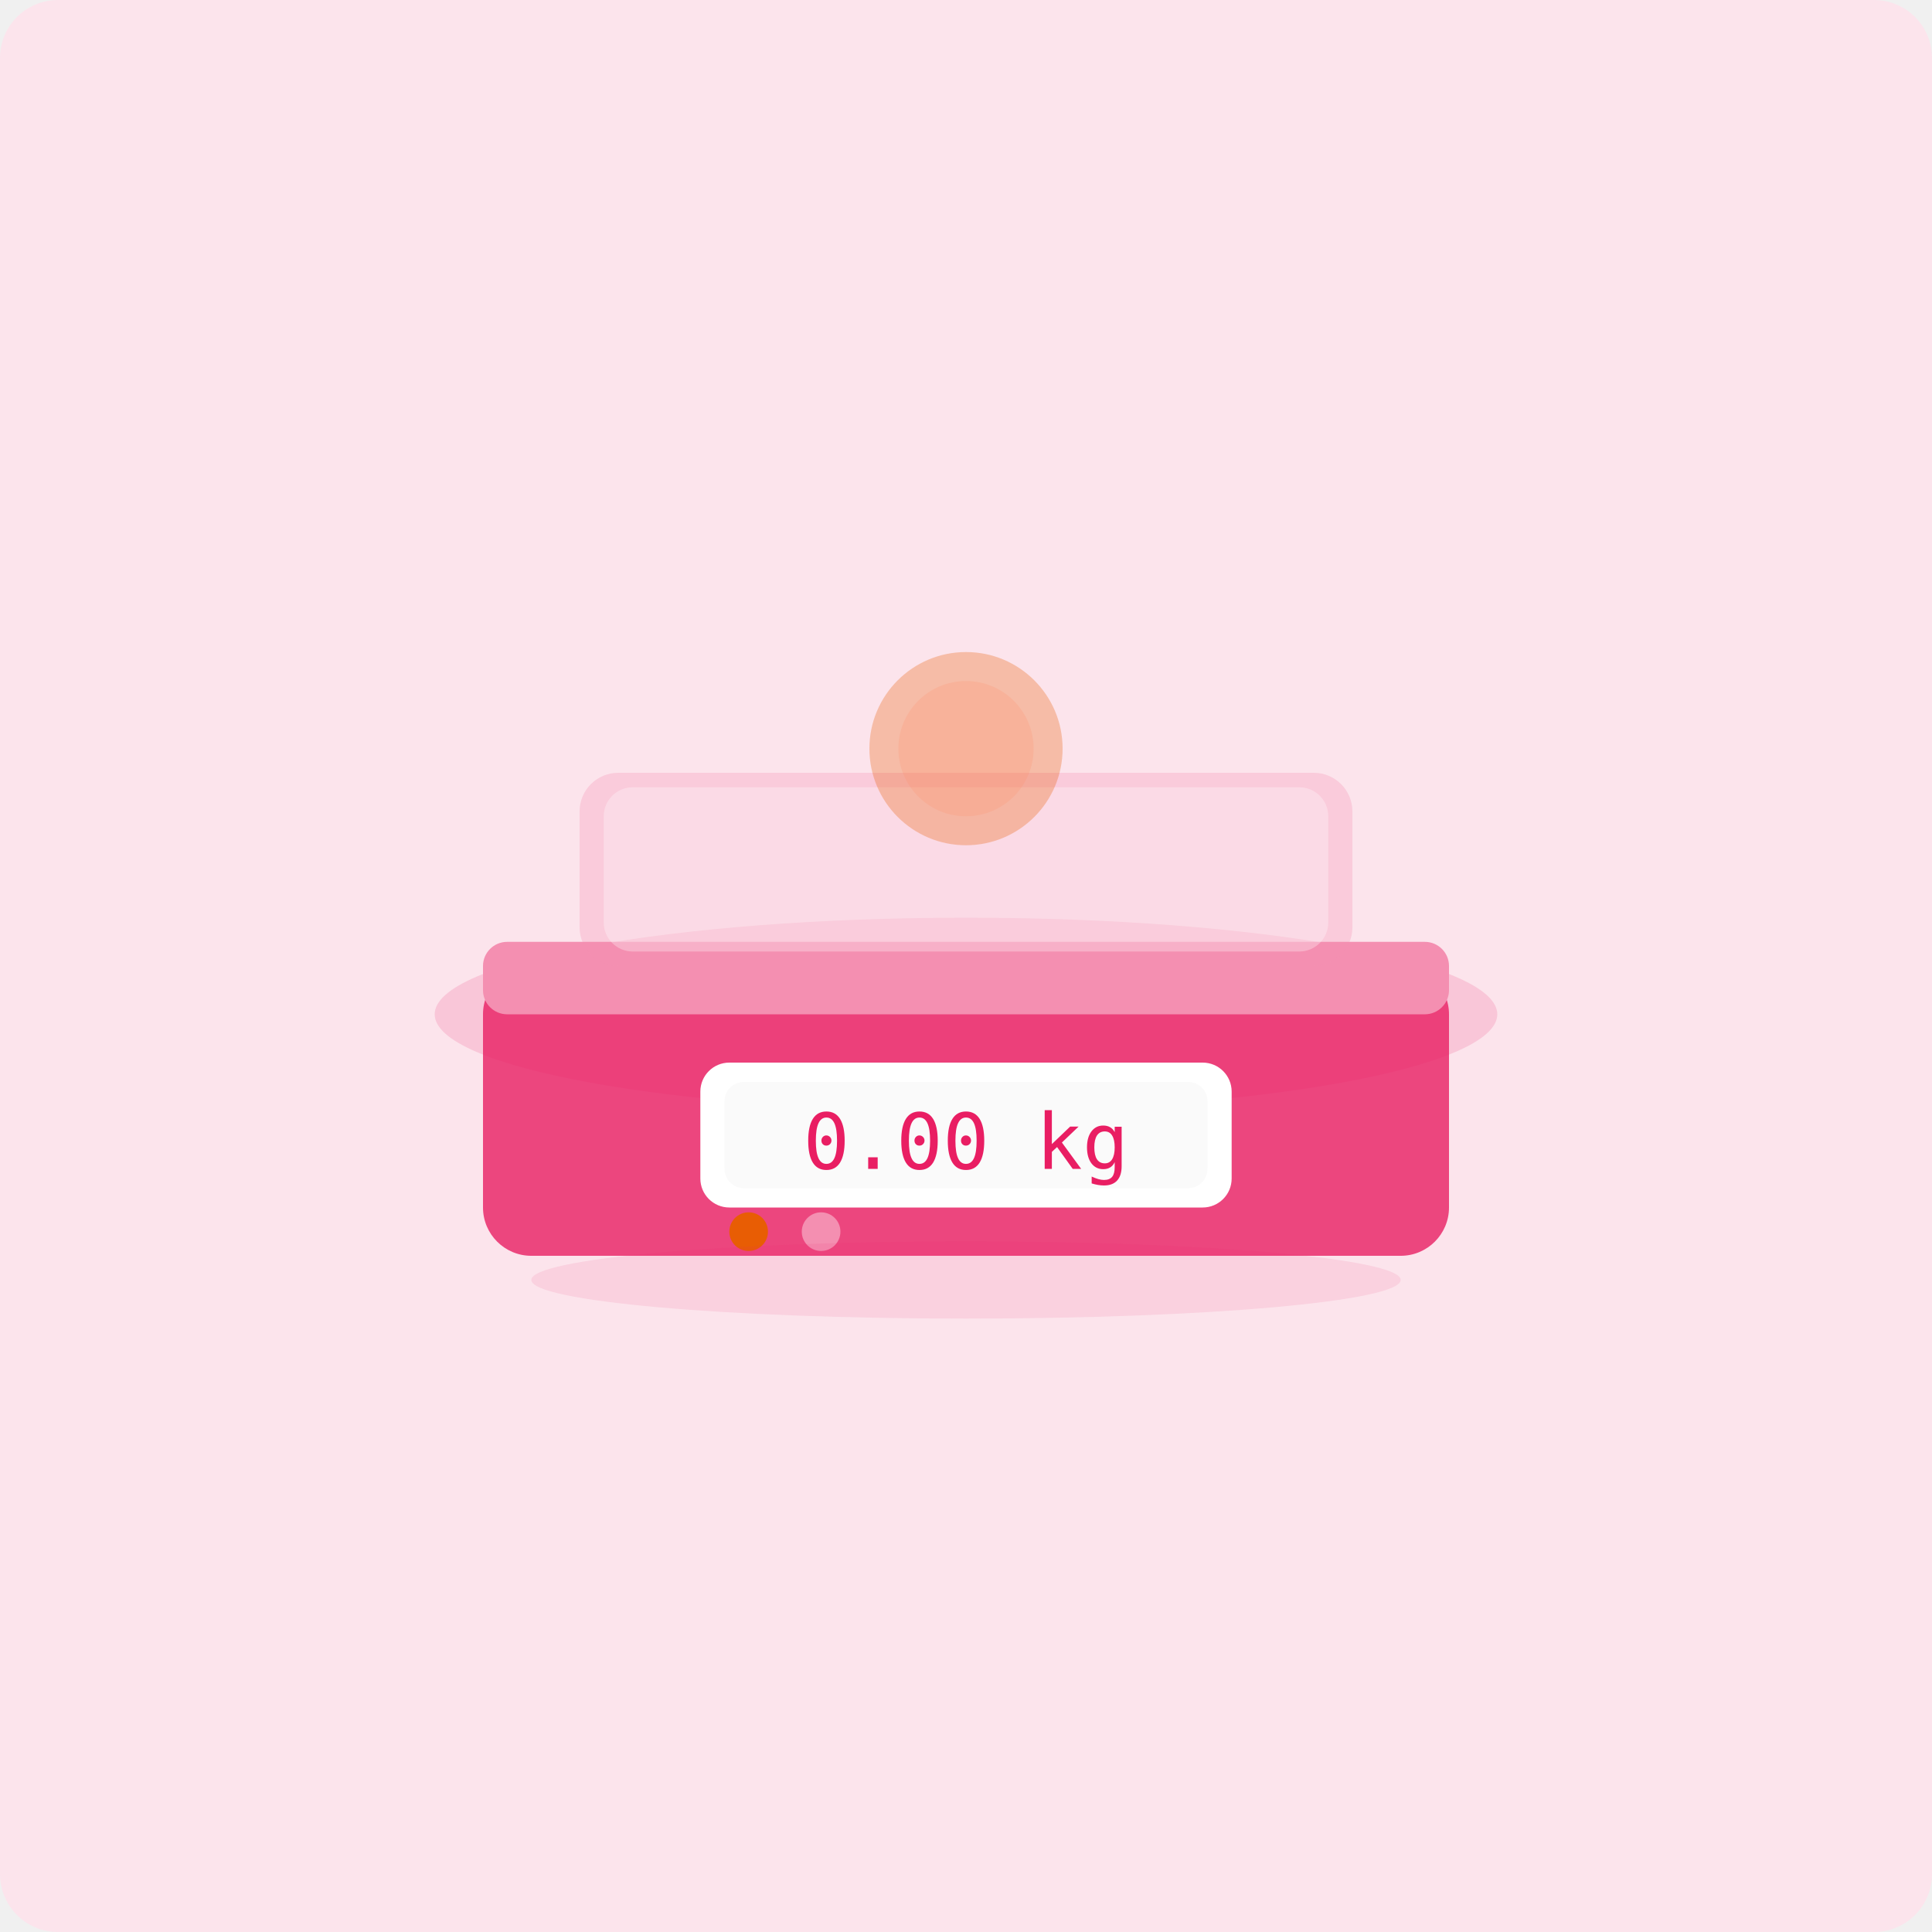
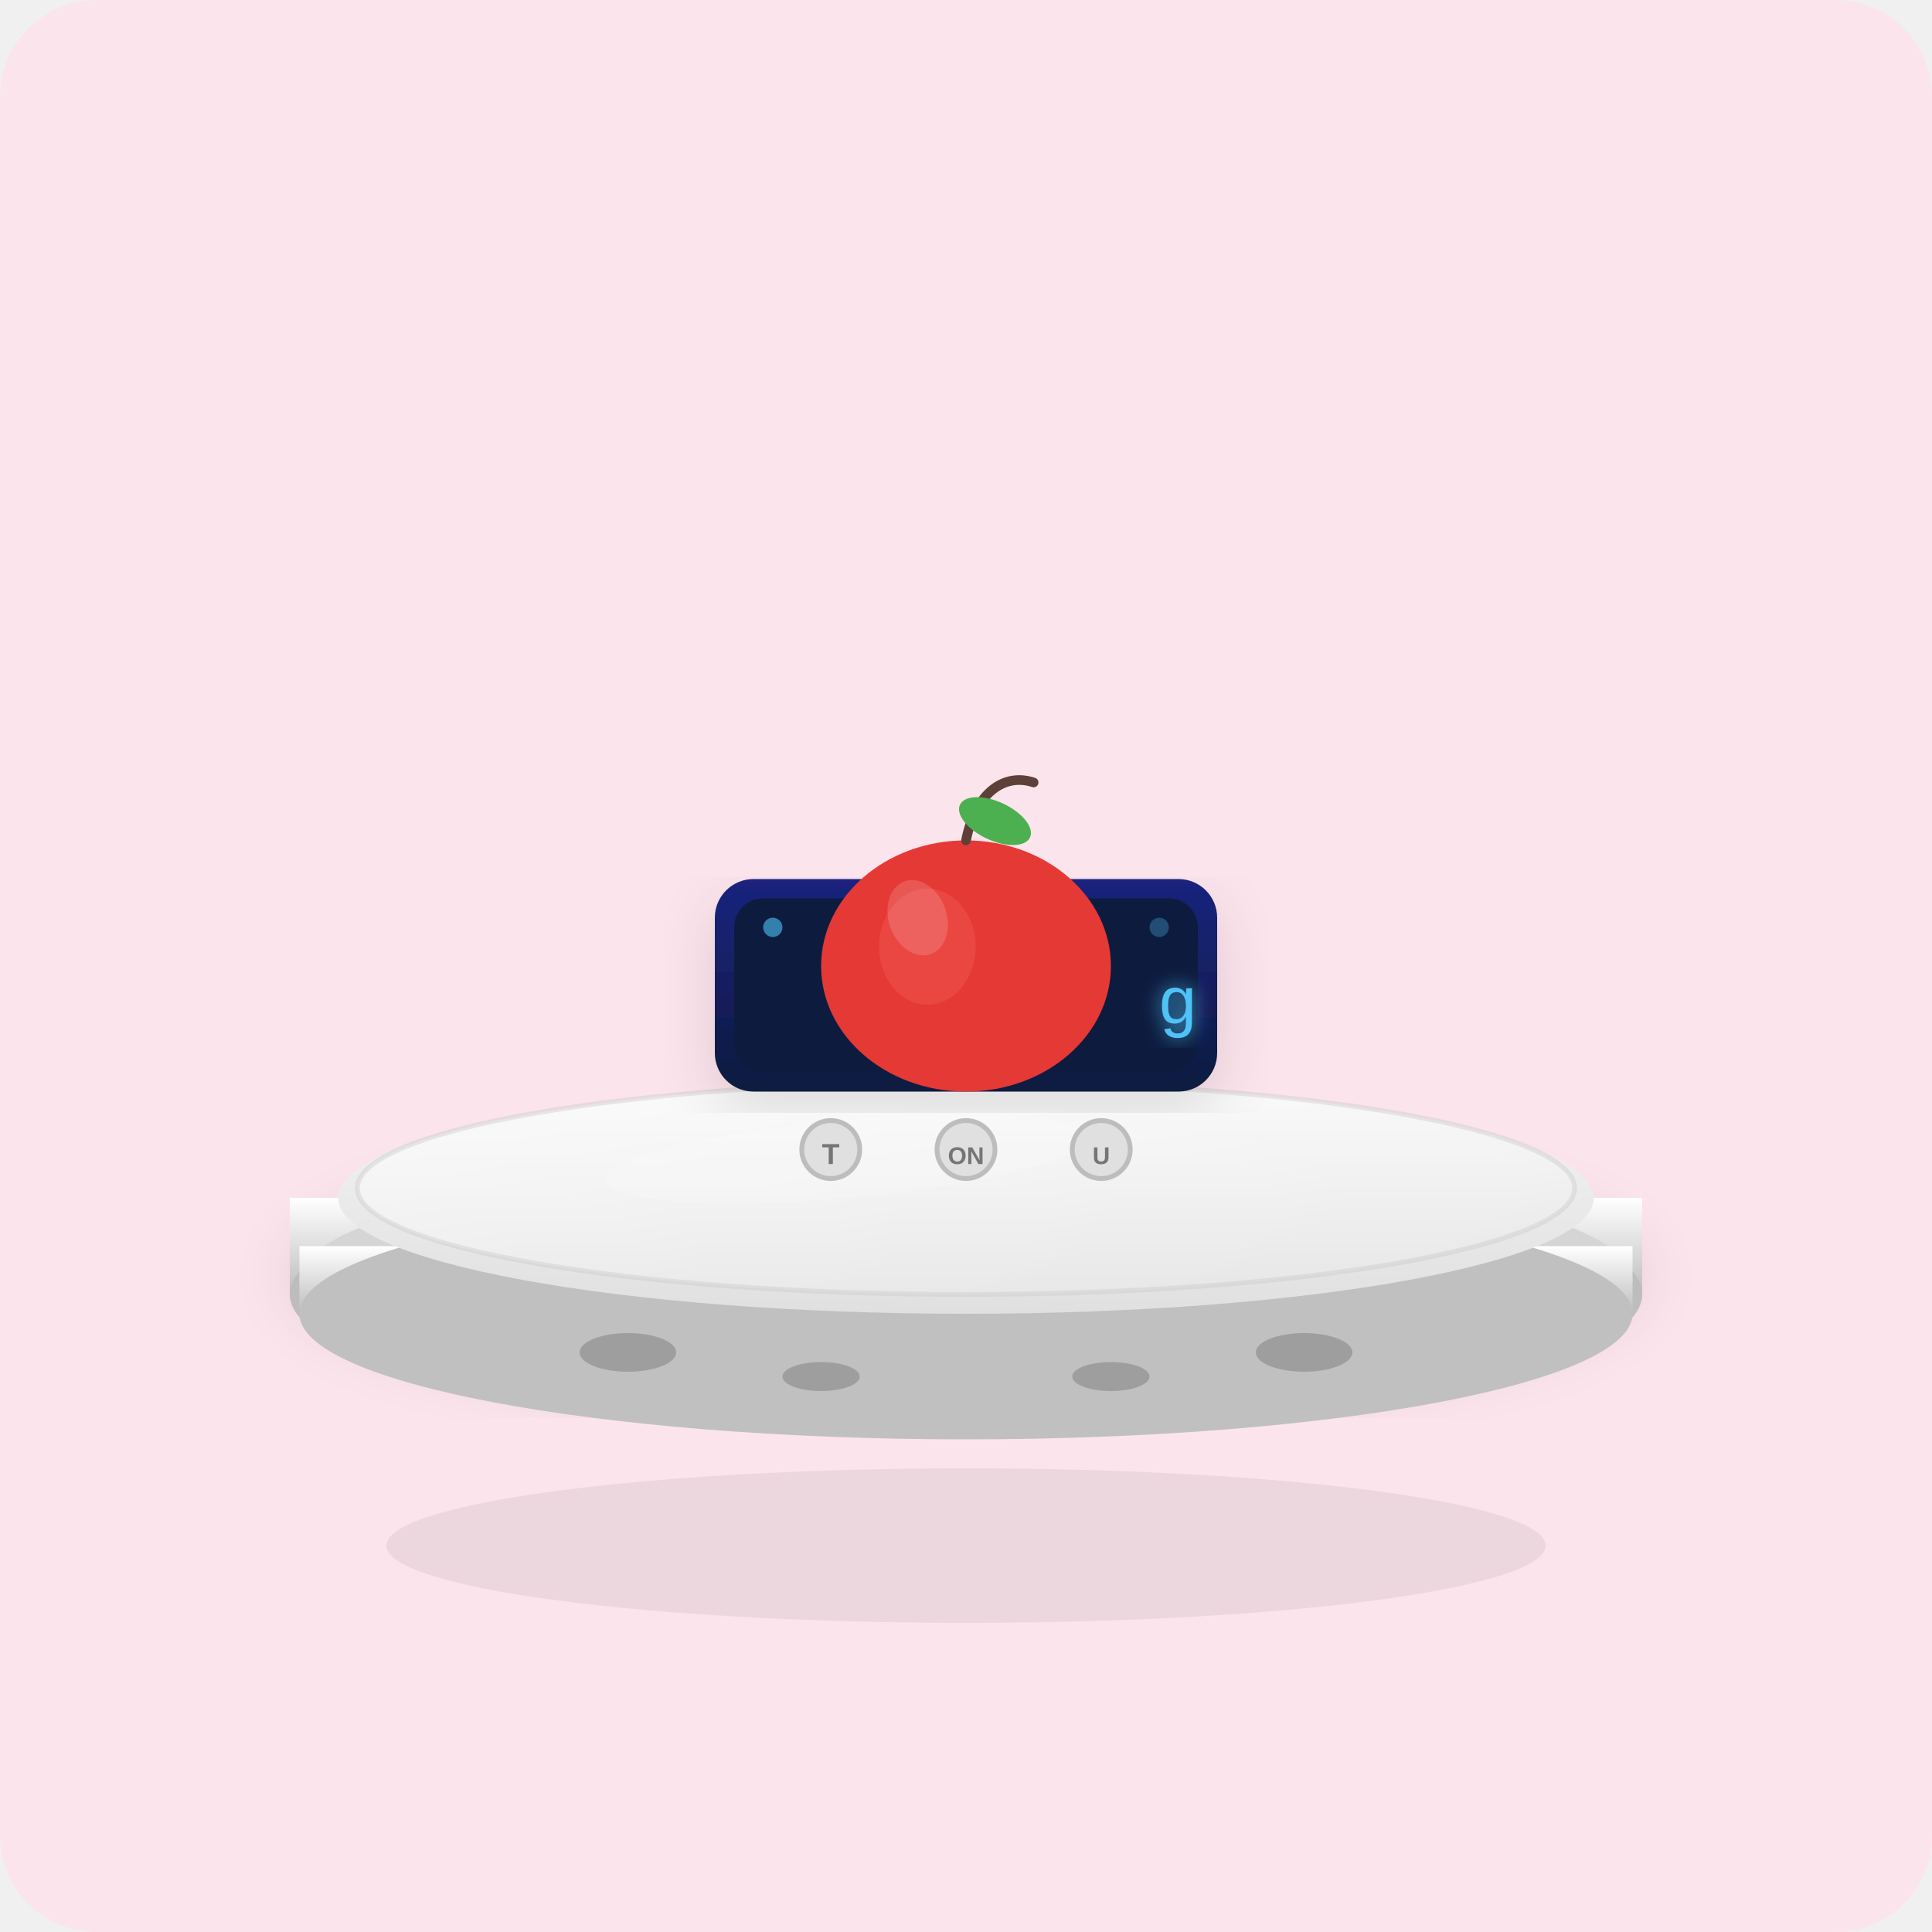
<svg xmlns="http://www.w3.org/2000/svg" viewBox="0 0 400 400" width="400" height="400">
-   <rect width="400" height="400" rx="12" fill="#FCE4EC" />
-   <ellipse cx="200" cy="210" rx="110" ry="20" fill="#E91E63" opacity="0.15" />
-   <rect x="100" y="200" width="200" height="60" rx="10" fill="#E91E63" opacity="0.8" />
-   <rect x="100" y="195" width="200" height="15" rx="5" fill="#F48FB1" />
-   <rect x="145" y="220" width="110" height="30" rx="6" fill="#fff" />
-   <rect x="150" y="224" width="100" height="22" rx="4" fill="#FAFAFA" />
-   <text x="200" y="242" text-anchor="middle" font-family="monospace" font-size="16" fill="#E91E63">0.00 kg</text>
-   <circle cx="155" cy="255" r="4" fill="#E85D04" />
-   <circle cx="170" cy="255" r="4" fill="#F48FB1" />
-   <rect x="120" y="160" width="160" height="40" rx="8" fill="#F48FB1" opacity="0.3" />
-   <rect x="125" y="163" width="150" height="34" rx="6" fill="#fff" opacity="0.3" />
-   <circle cx="200" cy="155" r="20" fill="#E85D04" opacity="0.3" />
-   <circle cx="200" cy="155" r="14" fill="#FF8A65" opacity="0.2" />
-   <ellipse cx="200" cy="265" rx="90" ry="8" fill="#E91E63" opacity="0.1" />
+   <defs>
+     <linearGradient id="scaleTop3" x1="0" y1="0" x2="0" y2="1">
+       <stop offset="0%" stop-color="#F5F5F5" />
+       <stop offset="100%" stop-color="#E0E0E0" />
+     </linearGradient>
+     <linearGradient id="scaleBody3" x1="0" y1="0" x2="0" y2="1">
+       <stop offset="0%" stop-color="#FFFFFF" />
+       <stop offset="100%" stop-color="#BDBDBD" />
+     </linearGradient>
+     <linearGradient id="glass3" x1="0" y1="0" x2="1" y2="1">
+       <stop offset="0%" stop-color="rgba(255,255,255,0.6)" />
+       <stop offset="100%" stop-color="rgba(255,255,255,0.1)" />
+     </linearGradient>
+     <linearGradient id="display3" x1="0" y1="0" x2="0" y2="1">
+       <stop offset="0%" stop-color="#1A237E" />
+       <stop offset="100%" stop-color="#0D1B3E" />
+     </linearGradient>
+     <filter id="sh3">
+       <feDropShadow dx="0" dy="4" stdDeviation="6" flood-color="#000" flood-opacity="0.12" />
+     </filter>
+     <filter id="glow3">
+       <feGaussianBlur stdDeviation="2" result="blur" />
+       <feMerge>
+         <feMergeNode in="blur" />
+         <feMergeNode in="SourceGraphic" />
+       </feMerge>
+     </filter>
+   </defs>
+   <rect width="400" height="400" rx="20" fill="#FCE4EC" />
+   <ellipse cx="200" cy="320" rx="120" ry="16" fill="rgba(0,0,0,0.06)" />
+   <ellipse cx="200" cy="260" rx="140" ry="28" fill="url(#scaleBody3)" filter="url(#sh3)" />
+   <rect x="60" y="248" width="280" height="20" rx="0" fill="url(#scaleBody3)" />
+   <ellipse cx="200" cy="268" rx="140" ry="28" fill="#BDBDBD" />
+   <ellipse cx="200" cy="265" rx="138" ry="26" fill="#D5D5D5" />
+   <rect x="62" y="258" width="276" height="14" fill="url(#scaleBody3)" />
+   <ellipse cx="200" cy="272" rx="138" ry="26" fill="#C0C0C0" />
+   <ellipse cx="200" cy="248" rx="130" ry="24" fill="url(#scaleTop3)" />
+   <ellipse cx="200" cy="246" rx="126" ry="22" fill="url(#glass3)" stroke="rgba(200,200,200,0.4)" stroke-width="1" />
+   <ellipse cx="175" cy="240" rx="50" ry="8" fill="white" opacity="0.15" transform="rotate(-5,175,240)" />
+   <rect x="148" y="182" width="104" height="44" rx="8" fill="url(#display3)" filter="url(#sh3)" />
+   <rect x="152" y="186" width="96" height="36" rx="6" fill="#0D1B3E" />
+   <g filter="url(#glow3)">
+     <text x="200" y="212" text-anchor="middle" font-family="'Courier New', monospace" font-size="24" fill="#4FC3F7" font-weight="bold" letter-spacing="2">0.0</text>
+     <text x="248" y="212" text-anchor="end" font-family="'Courier New', monospace" font-size="14" fill="#4FC3F7">g</text>
+   </g>
+   <circle cx="160" cy="192" r="2" fill="#4FC3F7" opacity="0.6" />
+   <circle cx="240" cy="192" r="2" fill="#4FC3F7" opacity="0.3" />
+   <circle cx="172" cy="238" r="6" fill="#E0E0E0" stroke="#BDBDBD" stroke-width="1" />
+   <text x="172" y="241" text-anchor="middle" font-family="Arial, sans-serif" font-size="6" fill="#757575" font-weight="bold">T</text>
+   <circle cx="200" cy="238" r="6" fill="#E0E0E0" stroke="#BDBDBD" stroke-width="1" />
+   <text x="200" y="241" text-anchor="middle" font-family="Arial, sans-serif" font-size="5" fill="#757575" font-weight="bold">ON</text>
+   <circle cx="228" cy="238" r="6" fill="#E0E0E0" stroke="#BDBDBD" stroke-width="1" />
+   <text x="228" y="241" text-anchor="middle" font-family="Arial, sans-serif" font-size="5" fill="#757575" font-weight="bold">U</text>
+   <ellipse cx="130" cy="280" rx="10" ry="4" fill="#9E9E9E" />
+   <ellipse cx="270" cy="280" rx="10" ry="4" fill="#9E9E9E" />
+   <ellipse cx="170" cy="285" rx="8" ry="3" fill="#9E9E9E" />
+   <ellipse cx="230" cy="285" rx="8" ry="3" fill="#9E9E9E" />
+   <g transform="translate(200,200)">
+     <ellipse cx="0" cy="0" rx="30" ry="26" fill="#E53935" />
+     <ellipse cx="-8" cy="-4" rx="10" ry="12" fill="#EF5350" opacity="0.5" />
+     <path d="M0,-26 C2,-36 8,-40 14,-38" fill="none" stroke="#5D4037" stroke-width="2" stroke-linecap="round" />
+     <ellipse cx="6" cy="-30" rx="8" ry="4" fill="#4CAF50" transform="rotate(25,6,-30)" />
+     <ellipse cx="-10" cy="-10" rx="6" ry="8" fill="white" opacity="0.15" transform="rotate(-20,-10,-10)" />
+   </g>
</svg>
